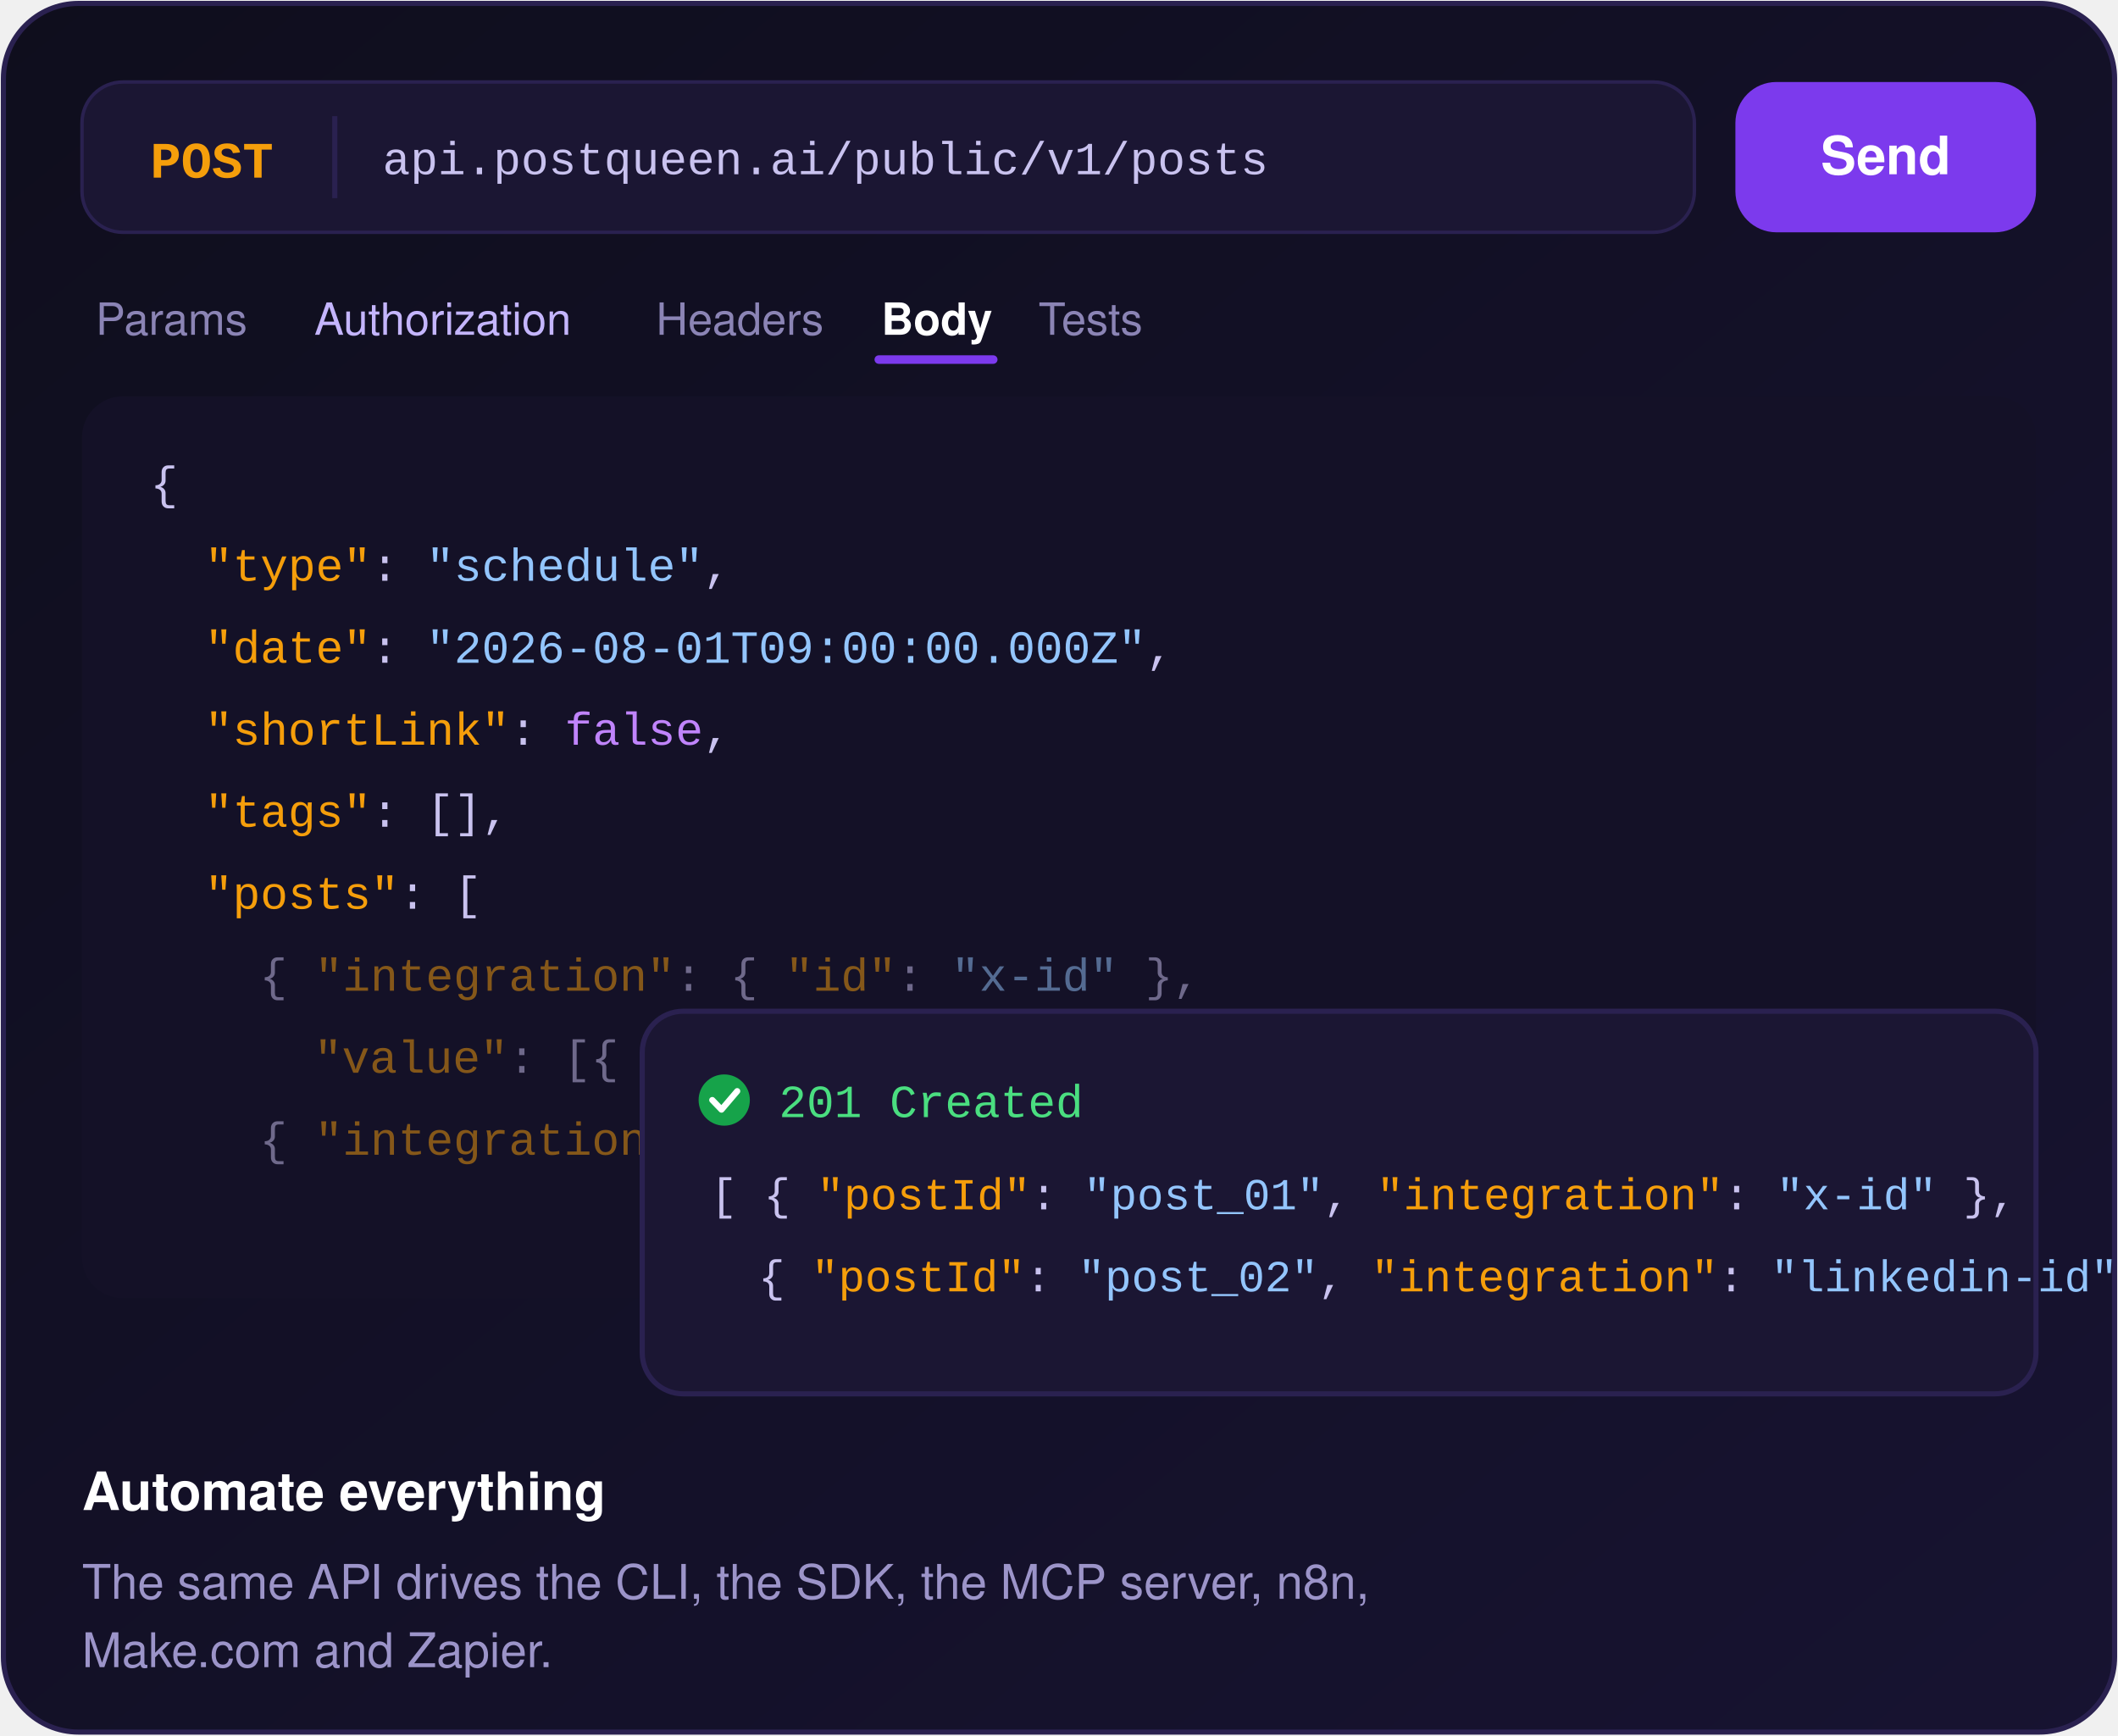
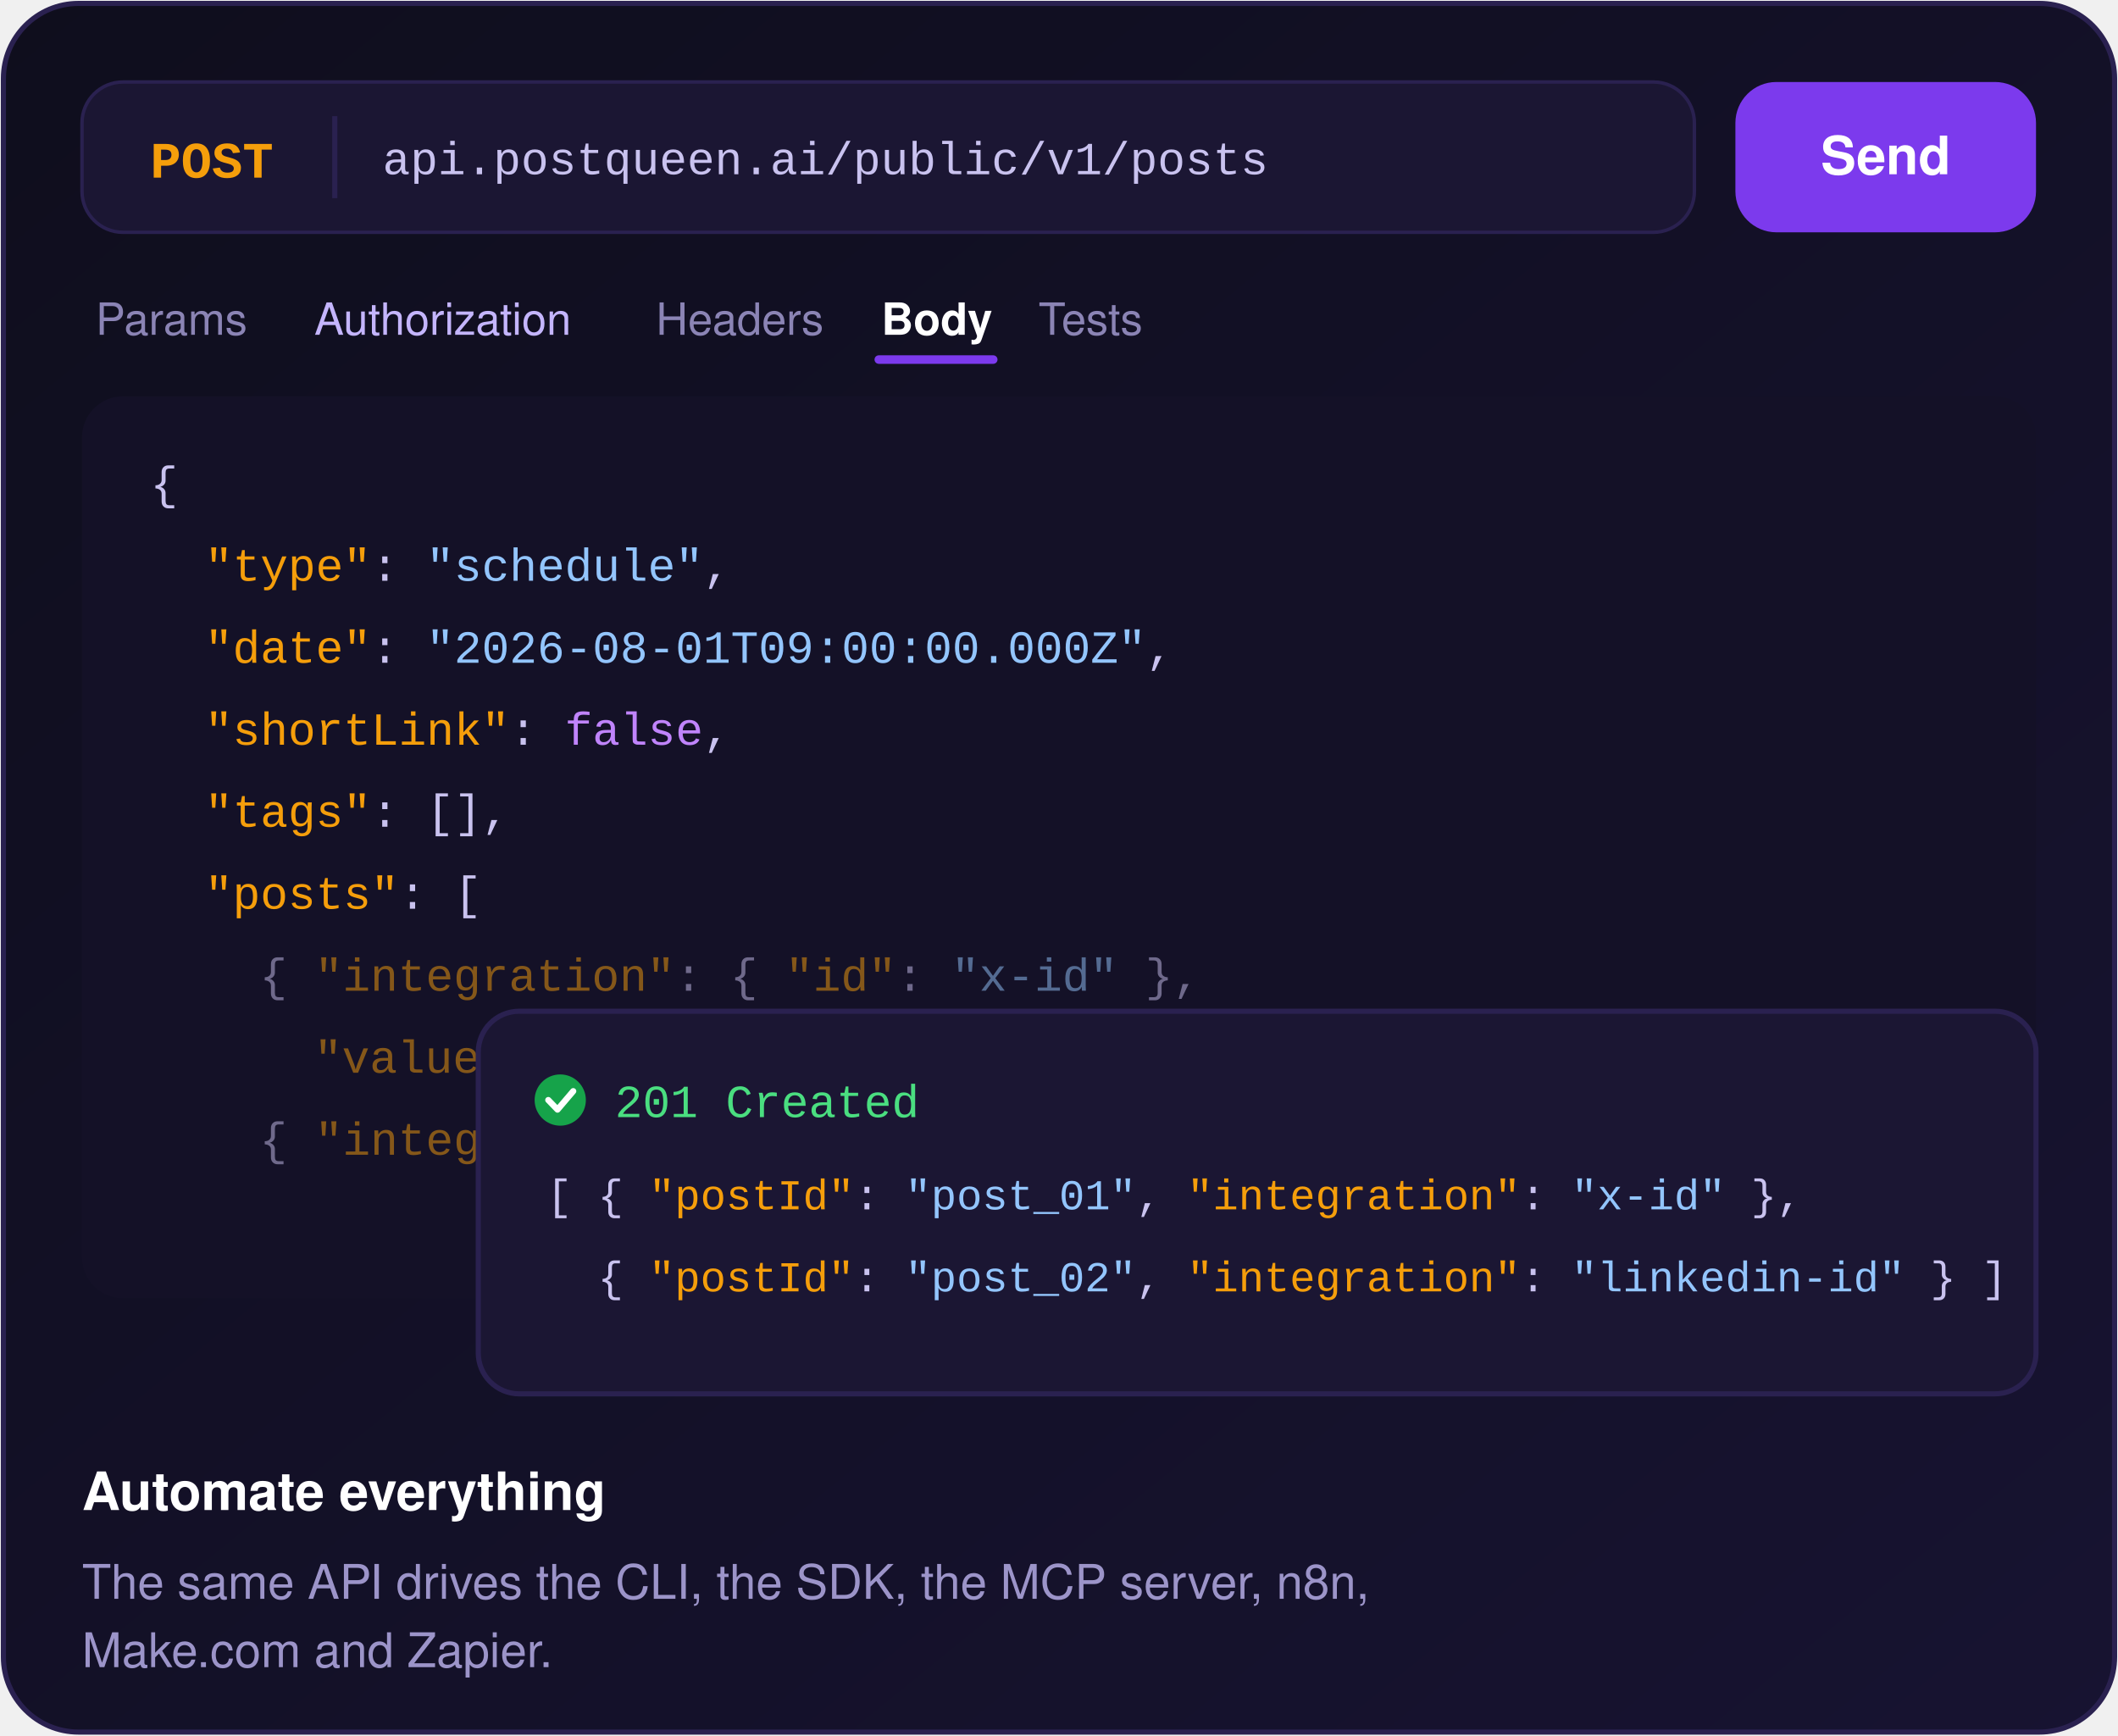
<svg xmlns="http://www.w3.org/2000/svg" width="620" height="508" viewBox="0 0 620 508" role="img" aria-label="API client posting to the PostQueen public API and receiving the scheduled posts response">
  <defs>
    <linearGradient id="bg" x1="0" y1="0" x2="1" y2="1">
      <stop offset="0" stop-color="#0f0e1d" />
      <stop offset="1" stop-color="#171331" />
    </linearGradient>
  </defs>
  <rect x="1" y="1" width="618" height="506" rx="22" fill="url(#bg)" stroke="#2a2150" stroke-width="1.5" />
  <rect x="24" y="24" width="472" height="44" rx="12" fill="#1b1633" stroke="#2a2150" stroke-width="1" />
  <text x="44" y="52" font-family="'SF Mono',SFMono-Regular,Menlo,Consolas,'Liberation Mono',monospace" font-size="15" font-weight="700" fill="#f59e0b">POST</text>
  <line x1="98" y1="34" x2="98" y2="58" stroke="#2a2150" stroke-width="1.5" />
  <text x="112" y="51" font-family="'SF Mono',SFMono-Regular,Menlo,Consolas,'Liberation Mono',monospace" font-size="13.5" fill="#c9c2ef">api.postqueen.ai/public/v1/posts</text>
  <rect x="508" y="24" width="88" height="44" rx="12" fill="#7c3aed" />
  <text x="552" y="51" text-anchor="middle" font-family="'Segoe UI',Helvetica,Arial,sans-serif" font-size="15.5" font-weight="700" fill="#ffffff">Send</text>
  <text x="28" y="98" font-family="'Segoe UI',Helvetica,Arial,sans-serif" font-size="13" fill="#8b84b5">Params</text>
  <text x="92" y="98" font-family="'Segoe UI',Helvetica,Arial,sans-serif" font-size="13" fill="#c4b5fd">Authorization</text>
  <text x="192" y="98" font-family="'Segoe UI',Helvetica,Arial,sans-serif" font-size="13" fill="#8b84b5">Headers</text>
  <text x="258" y="98" font-family="'Segoe UI',Helvetica,Arial,sans-serif" font-size="13" font-weight="700" fill="#ffffff">Body</text>
  <rect x="256" y="104" width="36" height="2.5" rx="1.25" fill="#7c3aed" />
  <text x="304" y="98" font-family="'Segoe UI',Helvetica,Arial,sans-serif" font-size="13" fill="#8b84b5">Tests</text>
  <rect x="24" y="116" width="572" height="264" rx="12" fill="#141127" />
  <text x="44" y="146" font-family="'SF Mono',SFMono-Regular,Menlo,Consolas,'Liberation Mono',monospace" font-size="13.5" fill="#c9c2ef">{</text>
  <text x="60" y="170" font-family="'SF Mono',SFMono-Regular,Menlo,Consolas,'Liberation Mono',monospace" font-size="13.5" fill="#c9c2ef">
    <tspan fill="#f59e0b">"type"</tspan>: <tspan fill="#93c5fd">"schedule"</tspan>,</text>
  <text x="60" y="194" font-family="'SF Mono',SFMono-Regular,Menlo,Consolas,'Liberation Mono',monospace" font-size="13.5" fill="#c9c2ef">
    <tspan fill="#f59e0b">"date"</tspan>: <tspan fill="#93c5fd">"2026-08-01T09:00:00.000Z"</tspan>,</text>
  <text x="60" y="218" font-family="'SF Mono',SFMono-Regular,Menlo,Consolas,'Liberation Mono',monospace" font-size="13.5" fill="#c9c2ef">
    <tspan fill="#f59e0b">"shortLink"</tspan>: <tspan fill="#c084fc">false</tspan>,</text>
  <text x="60" y="242" font-family="'SF Mono',SFMono-Regular,Menlo,Consolas,'Liberation Mono',monospace" font-size="13.5" fill="#c9c2ef">
    <tspan fill="#f59e0b">"tags"</tspan>: [],</text>
  <text x="60" y="266" font-family="'SF Mono',SFMono-Regular,Menlo,Consolas,'Liberation Mono',monospace" font-size="13.5" fill="#c9c2ef">
    <tspan fill="#f59e0b">"posts"</tspan>: [</text>
  <g opacity="0.5">
    <text x="76" y="290" font-family="'SF Mono',SFMono-Regular,Menlo,Consolas,'Liberation Mono',monospace" font-size="13.5" fill="#c9c2ef">{ <tspan fill="#f59e0b">"integration"</tspan>: { <tspan fill="#f59e0b">"id"</tspan>: <tspan fill="#93c5fd">"x-id"</tspan> },</text>
    <text x="92" y="314" font-family="'SF Mono',SFMono-Regular,Menlo,Consolas,'Liberation Mono',monospace" font-size="13.5" fill="#c9c2ef">
      <tspan fill="#f59e0b">"value"</tspan>: [{ <tspan fill="#f59e0b">"content"</tspan>: <tspan fill="#93c5fd">"Let's go!"</tspan>, <tspan fill="#f59e0b">"image"</tspan>: [] }] },</text>
    <text x="76" y="338" font-family="'SF Mono',SFMono-Regular,Menlo,Consolas,'Liberation Mono',monospace" font-size="13.5" fill="#c9c2ef">{ <tspan fill="#f59e0b">"integration"</tspan>: { <tspan fill="#f59e0b">"id"</tspan>: <tspan fill="#93c5fd">"linkedin-id"</tspan> }, …</text>
  </g>
-   <rect x="188" y="296" width="408" height="112" rx="12" fill="#1b1633" stroke="#2a2150" stroke-width="1.5" />
-   <circle cx="212" cy="322" r="7.5" fill="#16a34a" />
-   <path d="M208.5,322 L211.2,324.8 L215.8,319.4" stroke="#ffffff" stroke-width="1.8" fill="none" stroke-linecap="round" stroke-linejoin="round" />
-   <text x="228" y="327" font-family="'SF Mono',SFMono-Regular,Menlo,Consolas,'Liberation Mono',monospace" font-size="13.5" fill="#4ade80">201 Created</text>
-   <text x="208" y="354" font-family="'SF Mono',SFMono-Regular,Menlo,Consolas,'Liberation Mono',monospace" font-size="13" fill="#c9c2ef">[ { <tspan fill="#f59e0b">"postId"</tspan>: <tspan fill="#93c5fd">"post_01"</tspan>, <tspan fill="#f59e0b">"integration"</tspan>: <tspan fill="#93c5fd">"x-id"</tspan> },</text>
-   <text x="222" y="378" font-family="'SF Mono',SFMono-Regular,Menlo,Consolas,'Liberation Mono',monospace" font-size="13" fill="#c9c2ef">{ <tspan fill="#f59e0b">"postId"</tspan>: <tspan fill="#93c5fd">"post_02"</tspan>, <tspan fill="#f59e0b">"integration"</tspan>: <tspan fill="#93c5fd">"linkedin-id"</tspan> } ]</text>
+   <rect x="140" y="296" width="456" height="112" rx="12" fill="#1b1633" stroke="#2a2150" stroke-width="1.5" />
+   <circle cx="164" cy="322" r="7.5" fill="#16a34a" />
+   <path d="M160.5,322 L163.2,324.8 L167.8,319.4" stroke="#ffffff" stroke-width="1.8" fill="none" stroke-linecap="round" stroke-linejoin="round" />
+   <text x="180" y="327" font-family="'SF Mono',SFMono-Regular,Menlo,Consolas,'Liberation Mono',monospace" font-size="13.5" fill="#4ade80">201 Created</text>
+   <text x="160" y="354" font-family="'SF Mono',SFMono-Regular,Menlo,Consolas,'Liberation Mono',monospace" font-size="12.5" fill="#c9c2ef">[ { <tspan fill="#f59e0b">"postId"</tspan>: <tspan fill="#93c5fd">"post_01"</tspan>, <tspan fill="#f59e0b">"integration"</tspan>: <tspan fill="#93c5fd">"x-id"</tspan> },</text>
+   <text x="175" y="378" font-family="'SF Mono',SFMono-Regular,Menlo,Consolas,'Liberation Mono',monospace" font-size="12.5" fill="#c9c2ef">{ <tspan fill="#f59e0b">"postId"</tspan>: <tspan fill="#93c5fd">"post_02"</tspan>, <tspan fill="#f59e0b">"integration"</tspan>: <tspan fill="#93c5fd">"linkedin-id"</tspan> } ]</text>
  <text x="24" y="442" font-family="'Segoe UI',Helvetica,Arial,sans-serif" font-size="15.5" font-weight="700" fill="#ffffff">Automate everything</text>
  <text x="24" y="468" font-family="'Segoe UI',Helvetica,Arial,sans-serif" font-size="14" fill="#9c94c9">The same API drives the CLI, the SDK, the MCP server, n8n,</text>
  <text x="24" y="488" font-family="'Segoe UI',Helvetica,Arial,sans-serif" font-size="14" fill="#9c94c9">Make.com and Zapier.</text>
</svg>
